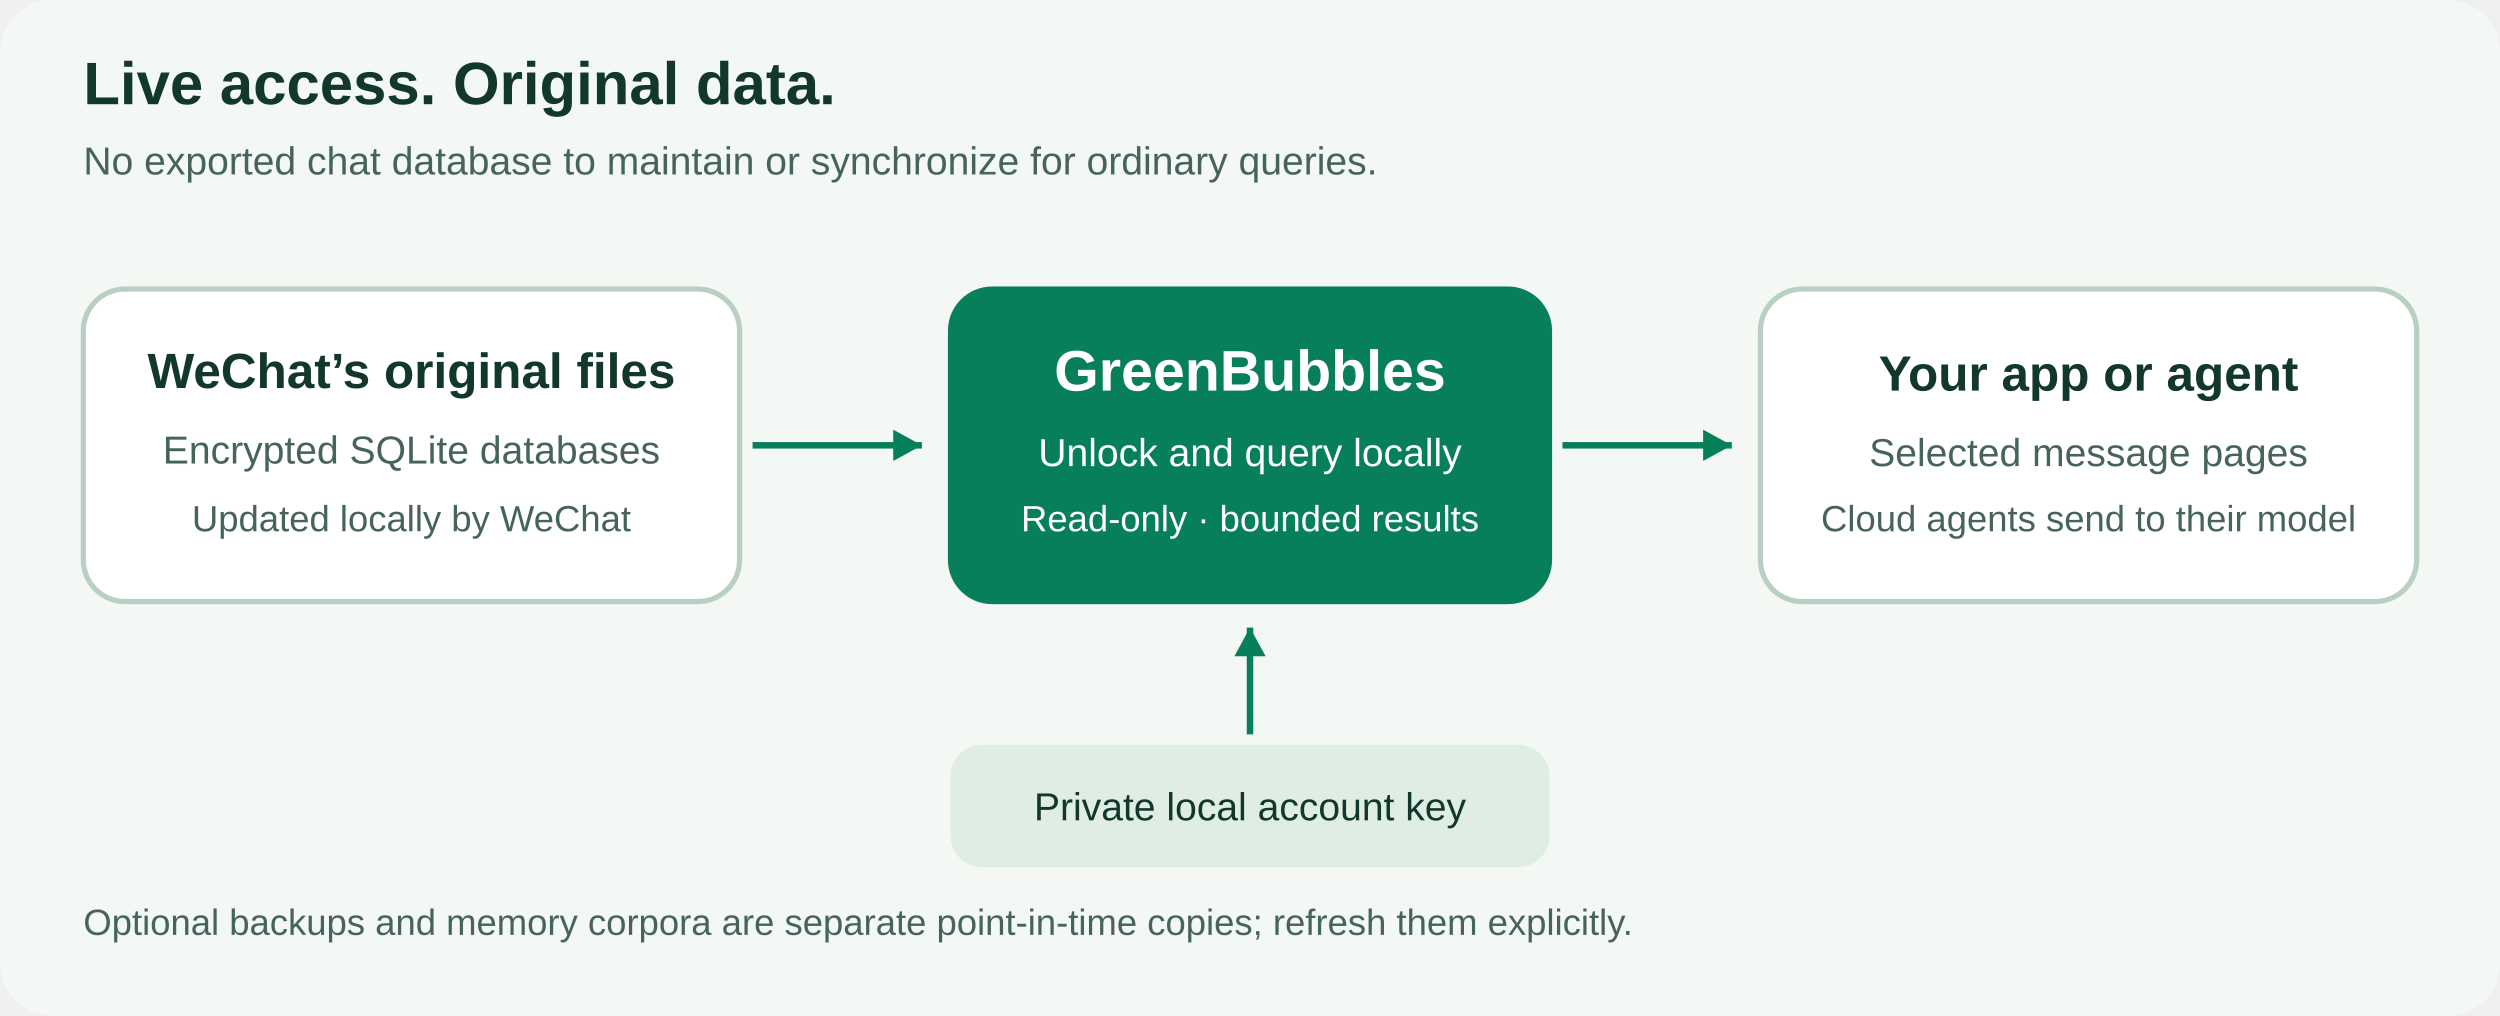
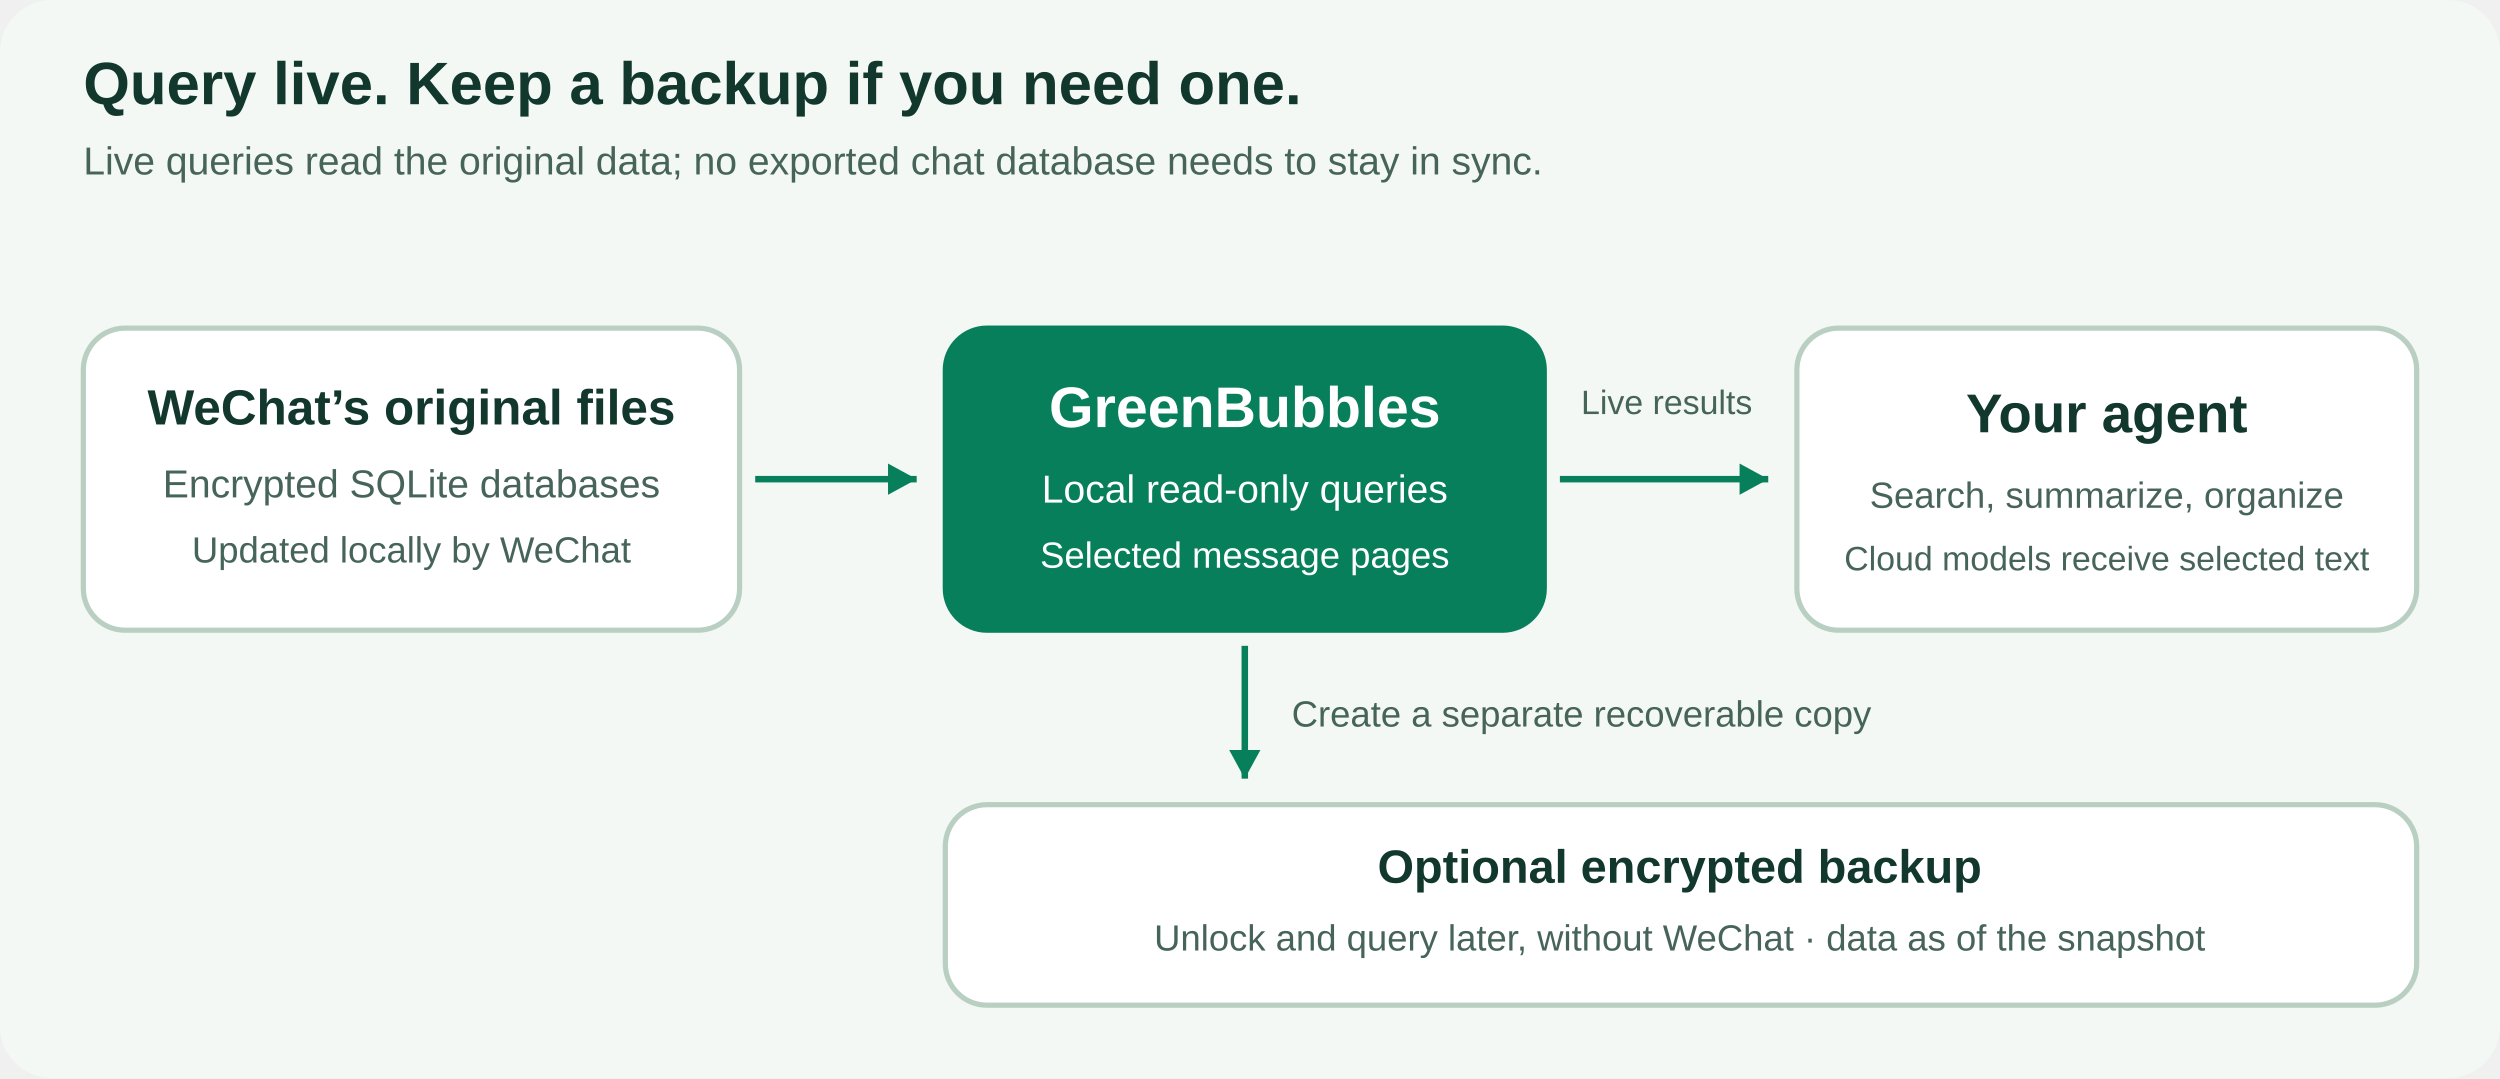
- <svg xmlns="http://www.w3.org/2000/svg" viewBox="0 0 960 390" width="960" height="390" font-family="-apple-system, BlinkMacSystemFont, 'Segoe UI', Arial, sans-serif" role="img" aria-labelledby="title desc">
-   <defs>
-     <marker id="arrow" viewBox="0 0 10 10" refX="9" refY="5" markerWidth="7" markerHeight="7" orient="auto">
-       <path d="M0 1 9 5 0 9Z" fill="#087F5B" />
-     </marker>
-   </defs>
-   <rect width="960" height="390" rx="20" fill="#F3F8F4" />
-   <text x="32" y="40" font-size="23" font-weight="700" fill="#12382D">Live access. Original data.</text>
-   <text x="32" y="67" font-size="15" fill="#46645A">No exported chat database to maintain or synchronize for ordinary queries.</text>
+ <svg xmlns="http://www.w3.org/2000/svg" viewBox="0 0 960 414" width="960" height="414" font-family="-apple-system, BlinkMacSystemFont, 'Segoe UI', Arial, sans-serif" role="img" aria-labelledby="title desc">
+   <rect width="960" height="414" rx="20" fill="#F3F8F4" />
+   <text x="32" y="40" font-size="23" font-weight="700" fill="#12382D">Query live. Keep a backup if you need one.</text>
+   <text x="32" y="67" font-size="15" fill="#46645A">Live queries read the original data; no exported chat database needs to stay in sync.</text>
  <g stroke="#B8CFC2" stroke-width="2" fill="#FFFFFF">
-     <rect x="32" y="111" width="252" height="120" rx="16" />
-     <rect x="365" y="111" width="230" height="120" rx="16" fill="#087F5B" stroke="#087F5B" />
-     <rect x="676" y="111" width="252" height="120" rx="16" />
+     <rect x="32" y="126" width="252" height="116" rx="16" />
+     <rect x="363" y="126" width="230" height="116" rx="16" fill="#087F5B" stroke="#087F5B" />
+     <rect x="690" y="126" width="238" height="116" rx="16" />
+     <rect x="363" y="309" width="565" height="77" rx="16" />
  </g>
  <g text-anchor="middle">
-     <text x="158" y="149" font-size="19" font-weight="700" fill="#12382D">WeChat’s original files</text>
-     <text x="158" y="178" font-size="15" fill="#46645A">Encrypted SQLite databases</text>
-     <text x="158" y="204" font-size="14" fill="#46645A">Updated locally by WeChat</text>
-     <text x="480" y="150" font-size="22" font-weight="700" fill="#FFFFFF">GreenBubbles</text>
-     <text x="480" y="179" font-size="15" fill="#FFFFFF">Unlock and query locally</text>
-     <text x="480" y="204" font-size="14" fill="#FFFFFF">Read-only · bounded results</text>
-     <text x="802" y="150" font-size="19" font-weight="700" fill="#12382D">Your app or agent</text>
-     <text x="802" y="179" font-size="15" fill="#46645A">Selected message pages</text>
-     <text x="802" y="204" font-size="14" fill="#46645A">Cloud agents send to their model</text>
+     <text x="158" y="163" font-size="19" font-weight="700" fill="#12382D">WeChat’s original files</text>
+     <text x="158" y="191" font-size="15" fill="#46645A">Encrypted SQLite databases</text>
+     <text x="158" y="216" font-size="14" fill="#46645A">Updated locally by WeChat</text>
+     <text x="478" y="164" font-size="22" font-weight="700" fill="#FFFFFF">GreenBubbles</text>
+     <text x="478" y="193" font-size="15" fill="#FFFFFF">Local read-only queries</text>
+     <text x="478" y="218" font-size="14" fill="#FFFFFF">Selected message pages</text>
+     <text x="809" y="166" font-size="21" font-weight="700" fill="#12382D">Your agent</text>
+     <text x="809" y="195" font-size="14" fill="#46645A">Search, summarize, organize</text>
+     <text x="809" y="219" font-size="13" fill="#46645A">Cloud models receive selected text</text>
+     <text x="640" y="159" font-size="13" fill="#46645A">Live results</text>
+     <text x="645" y="339" font-size="18" font-weight="700" fill="#12382D">Optional encrypted backup</text>
+     <text x="645" y="365" font-size="14" fill="#46645A">Unlock and query later, without WeChat · data as of the snapshot</text>
  </g>
-   <g stroke="#087F5B" stroke-width="2.5">
-     <path d="M289 171h65" />
-     <path d="M600 171h65" />
-     <path d="M480 282v-41" />
+   <g fill="none" stroke="#087F5B" stroke-width="2.5">
+     <path d="M290 184h62" />
+     <path d="M599 184h80" />
+     <path d="M478 248v51" />
  </g>
-   <rect x="365" y="286" width="230" height="47" rx="12" fill="#E0EDE3" />
-   <text x="480" y="315" text-anchor="middle" font-size="15" fill="#12382D">Private local account key</text>
-   <text x="32" y="359" font-size="14" fill="#46645A">Optional backups and memory corpora are separate point-in-time copies; refresh them explicitly.</text>
+   <text x="496" y="279" font-size="14" fill="#46645A">Create a separate recoverable copy</text>
  <g fill="#087F5B">
-     <polygon points="354,171 343,165 343,177" />
-     <polygon points="665,171 654,165 654,177" />
-     <polygon points="480,241 474,252 486,252" />
+     <polygon points="352,184 341,178 341,190" />
+     <polygon points="679,184 668,178 668,190" />
+     <polygon points="478,299 472,288 484,288" />
  </g>
</svg>
